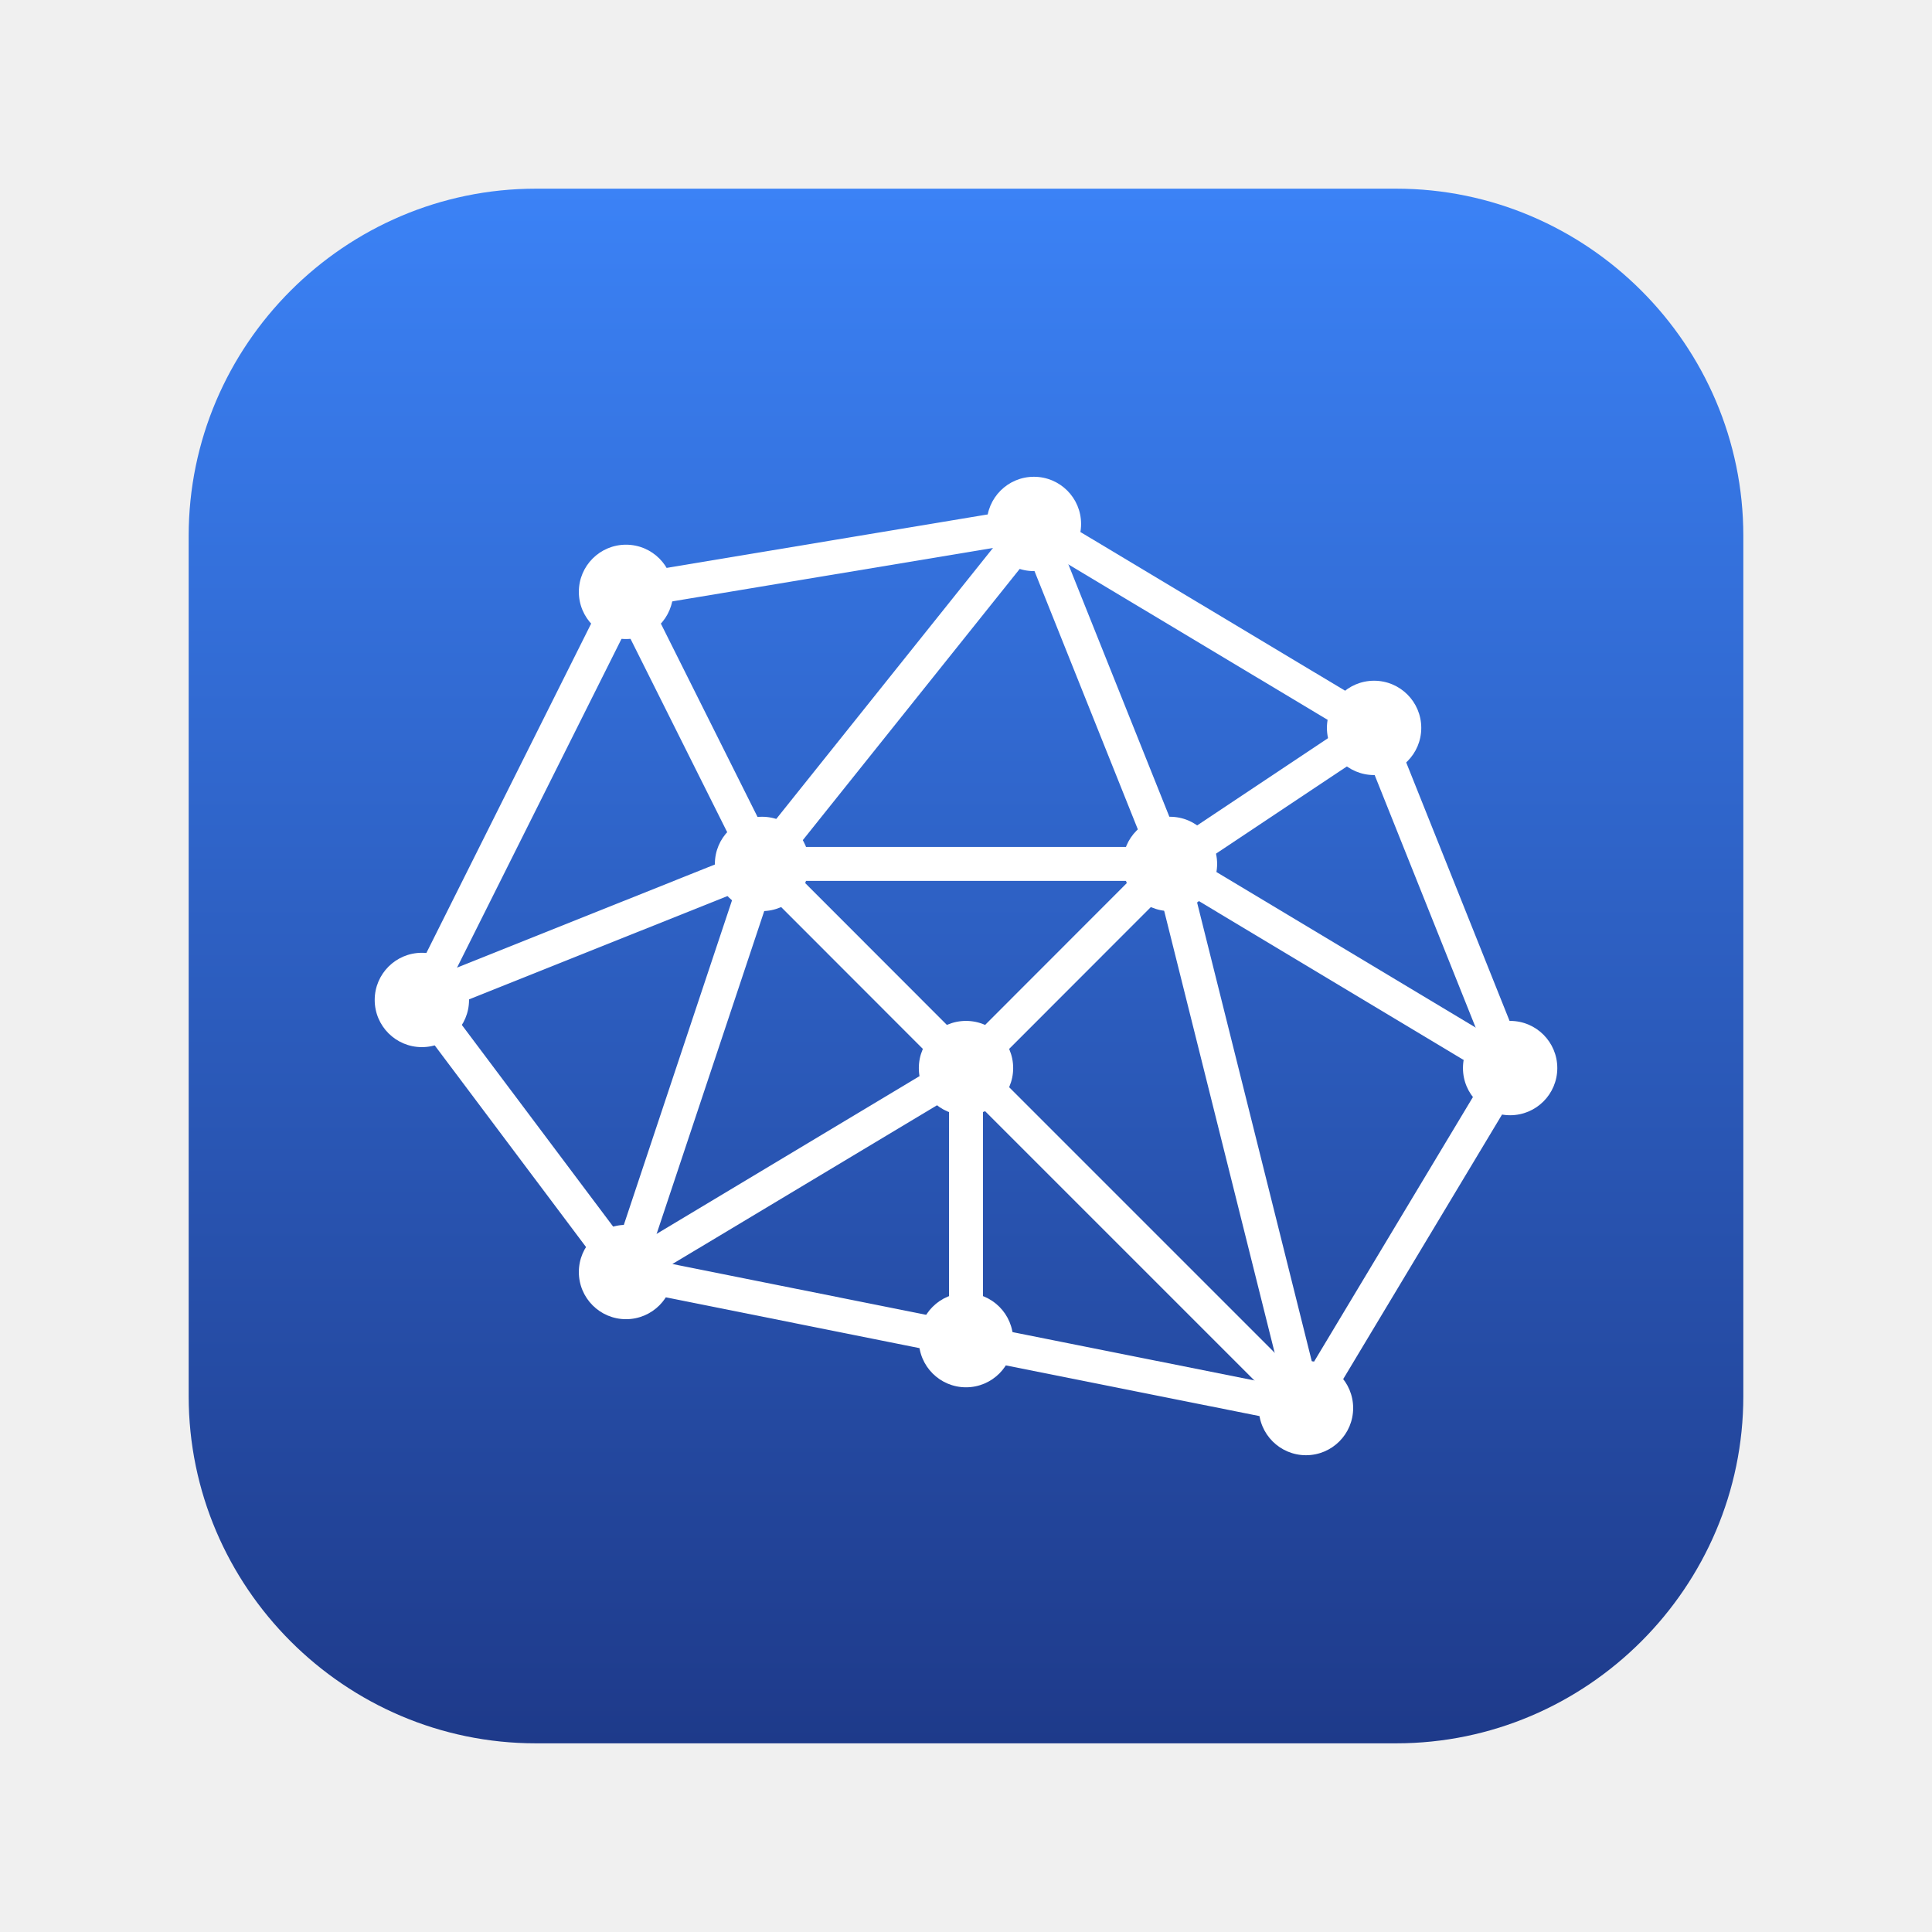
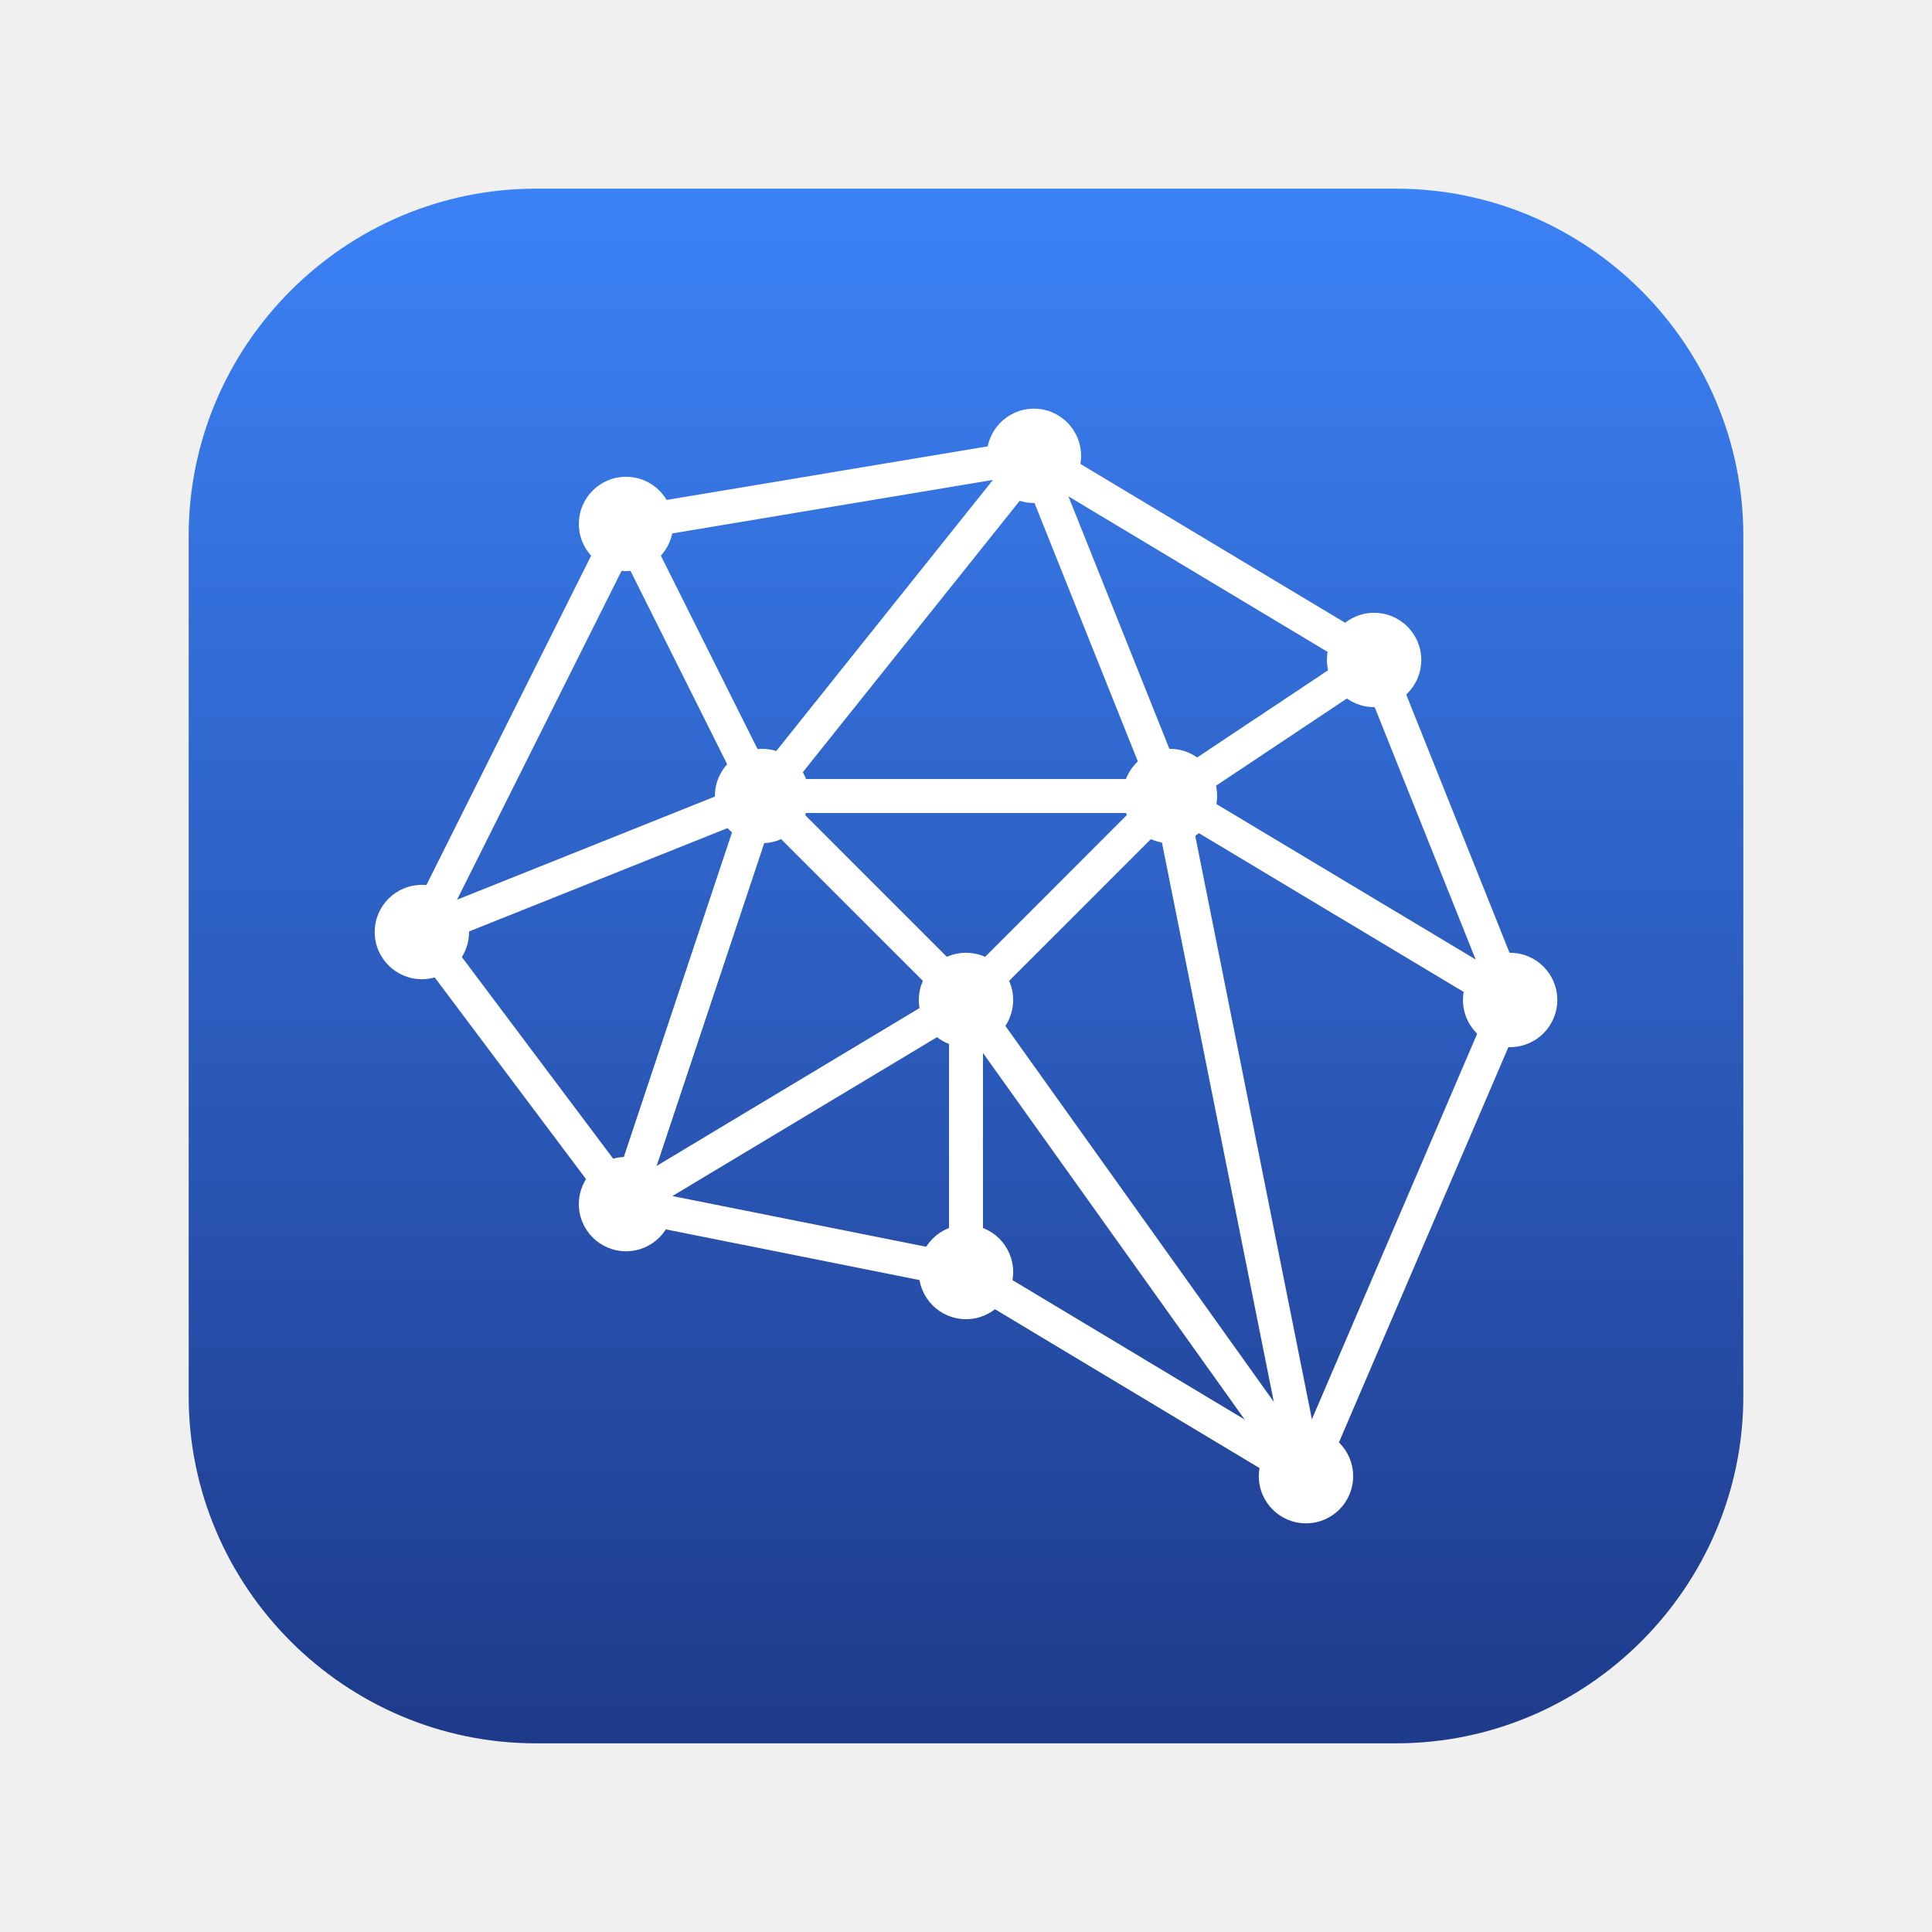
<svg xmlns="http://www.w3.org/2000/svg" width="1024" height="1024" viewBox="0 0 1024 1024" fill="none">
  <defs>
    <linearGradient id="bgGradient" x1="0" y1="100" x2="0" y2="924" gradientUnits="userSpaceOnUse">
      <stop offset="0%" stop-color="#3b82f6" />
      <stop offset="100%" stop-color="#1e3a8a" />
    </linearGradient>
  </defs>
  <path d="M 284 100             L 740 100             C 841.2 100 924 182.8 924 284            L 924 740             C 924 841.2 841.2 924 740 924            L 284 924             C 182.8 924 100 841.2 100 740            L 100 284             C 100 182.8 182.8 100 284 100 Z" fill="url(#bgGradient)" />
-   <line x1="548.0" y1="277.7" x2="728.3" y2="385.8" stroke="#ffffff" stroke-width="18" stroke-linecap="round" />
-   <line x1="548.0" y1="277.7" x2="620.1" y2="457.9" stroke="#ffffff" stroke-width="18" stroke-linecap="round" />
-   <line x1="800.4" y1="566.1" x2="620.1" y2="457.9" stroke="#ffffff" stroke-width="18" stroke-linecap="round" />
-   <line x1="331.8" y1="674.2" x2="403.9" y2="457.9" stroke="#ffffff" stroke-width="18" stroke-linecap="round" />
-   <line x1="403.9" y1="457.9" x2="512.0" y2="566.1" stroke="#ffffff" stroke-width="18" stroke-linecap="round" />
-   <line x1="223.6" y1="530.0" x2="403.9" y2="457.9" stroke="#ffffff" stroke-width="18" stroke-linecap="round" />
-   <line x1="692.2" y1="746.3" x2="512.0" y2="566.1" stroke="#ffffff" stroke-width="18" stroke-linecap="round" />
-   <line x1="728.3" y1="385.8" x2="800.4" y2="566.1" stroke="#ffffff" stroke-width="18" stroke-linecap="round" />
-   <line x1="548.0" y1="277.7" x2="403.9" y2="457.9" stroke="#ffffff" stroke-width="18" stroke-linecap="round" />
-   <line x1="800.4" y1="566.1" x2="692.2" y2="746.3" stroke="#ffffff" stroke-width="18" stroke-linecap="round" />
-   <line x1="331.8" y1="674.2" x2="512.0" y2="566.1" stroke="#ffffff" stroke-width="18" stroke-linecap="round" />
-   <line x1="403.9" y1="457.9" x2="620.1" y2="457.9" stroke="#ffffff" stroke-width="18" stroke-linecap="round" />
-   <line x1="223.6" y1="530.0" x2="331.8" y2="313.7" stroke="#ffffff" stroke-width="18" stroke-linecap="round" />
-   <line x1="620.1" y1="457.9" x2="512.0" y2="566.1" stroke="#ffffff" stroke-width="18" stroke-linecap="round" />
-   <line x1="223.6" y1="530.0" x2="331.8" y2="674.2" stroke="#ffffff" stroke-width="18" stroke-linecap="round" />
-   <line x1="692.2" y1="746.3" x2="512.0" y2="710.3" stroke="#ffffff" stroke-width="18" stroke-linecap="round" />
-   <line x1="692.2" y1="746.3" x2="620.1" y2="457.9" stroke="#ffffff" stroke-width="18" stroke-linecap="round" />
-   <line x1="728.3" y1="385.8" x2="620.1" y2="457.9" stroke="#ffffff" stroke-width="18" stroke-linecap="round" />
-   <line x1="331.8" y1="313.7" x2="548.0" y2="277.7" stroke="#ffffff" stroke-width="18" stroke-linecap="round" />
-   <line x1="331.8" y1="313.7" x2="403.9" y2="457.9" stroke="#ffffff" stroke-width="18" stroke-linecap="round" />
-   <line x1="512.0" y1="710.3" x2="512.0" y2="566.1" stroke="#ffffff" stroke-width="18" stroke-linecap="round" />
-   <line x1="512.0" y1="710.3" x2="331.8" y2="674.2" stroke="#ffffff" stroke-width="18" stroke-linecap="round" />
-   <circle cx="223.6" cy="530.0" r="25" fill="#ffffff" />
-   <circle cx="331.8" cy="313.7" r="25" fill="#ffffff" />
-   <circle cx="548.0" cy="277.7" r="25" fill="#ffffff" />
-   <circle cx="728.3" cy="385.8" r="25" fill="#ffffff" />
-   <circle cx="800.4" cy="566.1" r="25" fill="#ffffff" />
-   <circle cx="692.2" cy="746.3" r="25" fill="#ffffff" />
-   <circle cx="512.0" cy="710.3" r="25" fill="#ffffff" />
-   <circle cx="331.8" cy="674.2" r="25" fill="#ffffff" />
-   <circle cx="403.9" cy="457.9" r="25" fill="#ffffff" />
-   <circle cx="620.1" cy="457.9" r="25" fill="#ffffff" />
-   <circle cx="512.0" cy="566.1" r="25" fill="#ffffff" />
+   <line x1="548.0" y1="241.6" x2="728.3" y2="349.8" stroke="#ffffff" stroke-width="18" stroke-linecap="round" />
+   <line x1="548.0" y1="241.6" x2="620.1" y2="421.9" stroke="#ffffff" stroke-width="18" stroke-linecap="round" />
+   <line x1="800.4" y1="530.0" x2="620.1" y2="421.9" stroke="#ffffff" stroke-width="18" stroke-linecap="round" />
+   <line x1="331.8" y1="638.2" x2="403.9" y2="421.9" stroke="#ffffff" stroke-width="18" stroke-linecap="round" />
+   <line x1="403.9" y1="421.9" x2="512.0" y2="530.0" stroke="#ffffff" stroke-width="18" stroke-linecap="round" />
+   <line x1="223.6" y1="494.0" x2="403.9" y2="421.9" stroke="#ffffff" stroke-width="18" stroke-linecap="round" />
+   <line x1="692.2" y1="782.4" x2="512.0" y2="530.0" stroke="#ffffff" stroke-width="18" stroke-linecap="round" />
+   <line x1="728.3" y1="349.8" x2="800.4" y2="530.0" stroke="#ffffff" stroke-width="18" stroke-linecap="round" />
+   <line x1="548.0" y1="241.6" x2="403.9" y2="421.9" stroke="#ffffff" stroke-width="18" stroke-linecap="round" />
+   <line x1="800.4" y1="530.0" x2="692.2" y2="782.4" stroke="#ffffff" stroke-width="18" stroke-linecap="round" />
+   <line x1="331.8" y1="638.2" x2="512.0" y2="530.0" stroke="#ffffff" stroke-width="18" stroke-linecap="round" />
+   <line x1="403.9" y1="421.9" x2="620.1" y2="421.9" stroke="#ffffff" stroke-width="18" stroke-linecap="round" />
+   <line x1="223.6" y1="494.0" x2="331.8" y2="277.7" stroke="#ffffff" stroke-width="18" stroke-linecap="round" />
+   <line x1="620.1" y1="421.9" x2="512.0" y2="530.0" stroke="#ffffff" stroke-width="18" stroke-linecap="round" />
+   <line x1="223.6" y1="494.0" x2="331.8" y2="638.2" stroke="#ffffff" stroke-width="18" stroke-linecap="round" />
+   <line x1="692.2" y1="782.4" x2="512.0" y2="674.2" stroke="#ffffff" stroke-width="18" stroke-linecap="round" />
+   <line x1="692.2" y1="782.4" x2="620.1" y2="421.9" stroke="#ffffff" stroke-width="18" stroke-linecap="round" />
+   <line x1="728.3" y1="349.8" x2="620.1" y2="421.9" stroke="#ffffff" stroke-width="18" stroke-linecap="round" />
+   <line x1="331.8" y1="277.7" x2="548.0" y2="241.6" stroke="#ffffff" stroke-width="18" stroke-linecap="round" />
+   <line x1="331.8" y1="277.7" x2="403.9" y2="421.9" stroke="#ffffff" stroke-width="18" stroke-linecap="round" />
+   <line x1="512.0" y1="674.2" x2="512.0" y2="530.0" stroke="#ffffff" stroke-width="18" stroke-linecap="round" />
+   <line x1="512.0" y1="674.2" x2="331.8" y2="638.2" stroke="#ffffff" stroke-width="18" stroke-linecap="round" />
+   <circle cx="223.6" cy="494.0" r="25" fill="#ffffff" />
+   <circle cx="331.8" cy="277.7" r="25" fill="#ffffff" />
+   <circle cx="548.0" cy="241.6" r="25" fill="#ffffff" />
+   <circle cx="728.3" cy="349.8" r="25" fill="#ffffff" />
+   <circle cx="800.4" cy="530.0" r="25" fill="#ffffff" />
+   <circle cx="692.2" cy="782.4" r="25" fill="#ffffff" />
+   <circle cx="512.0" cy="674.2" r="25" fill="#ffffff" />
+   <circle cx="331.8" cy="638.2" r="25" fill="#ffffff" />
+   <circle cx="403.9" cy="421.9" r="25" fill="#ffffff" />
+   <circle cx="620.1" cy="421.9" r="25" fill="#ffffff" />
+   <circle cx="512.0" cy="530.0" r="25" fill="#ffffff" />
</svg>
